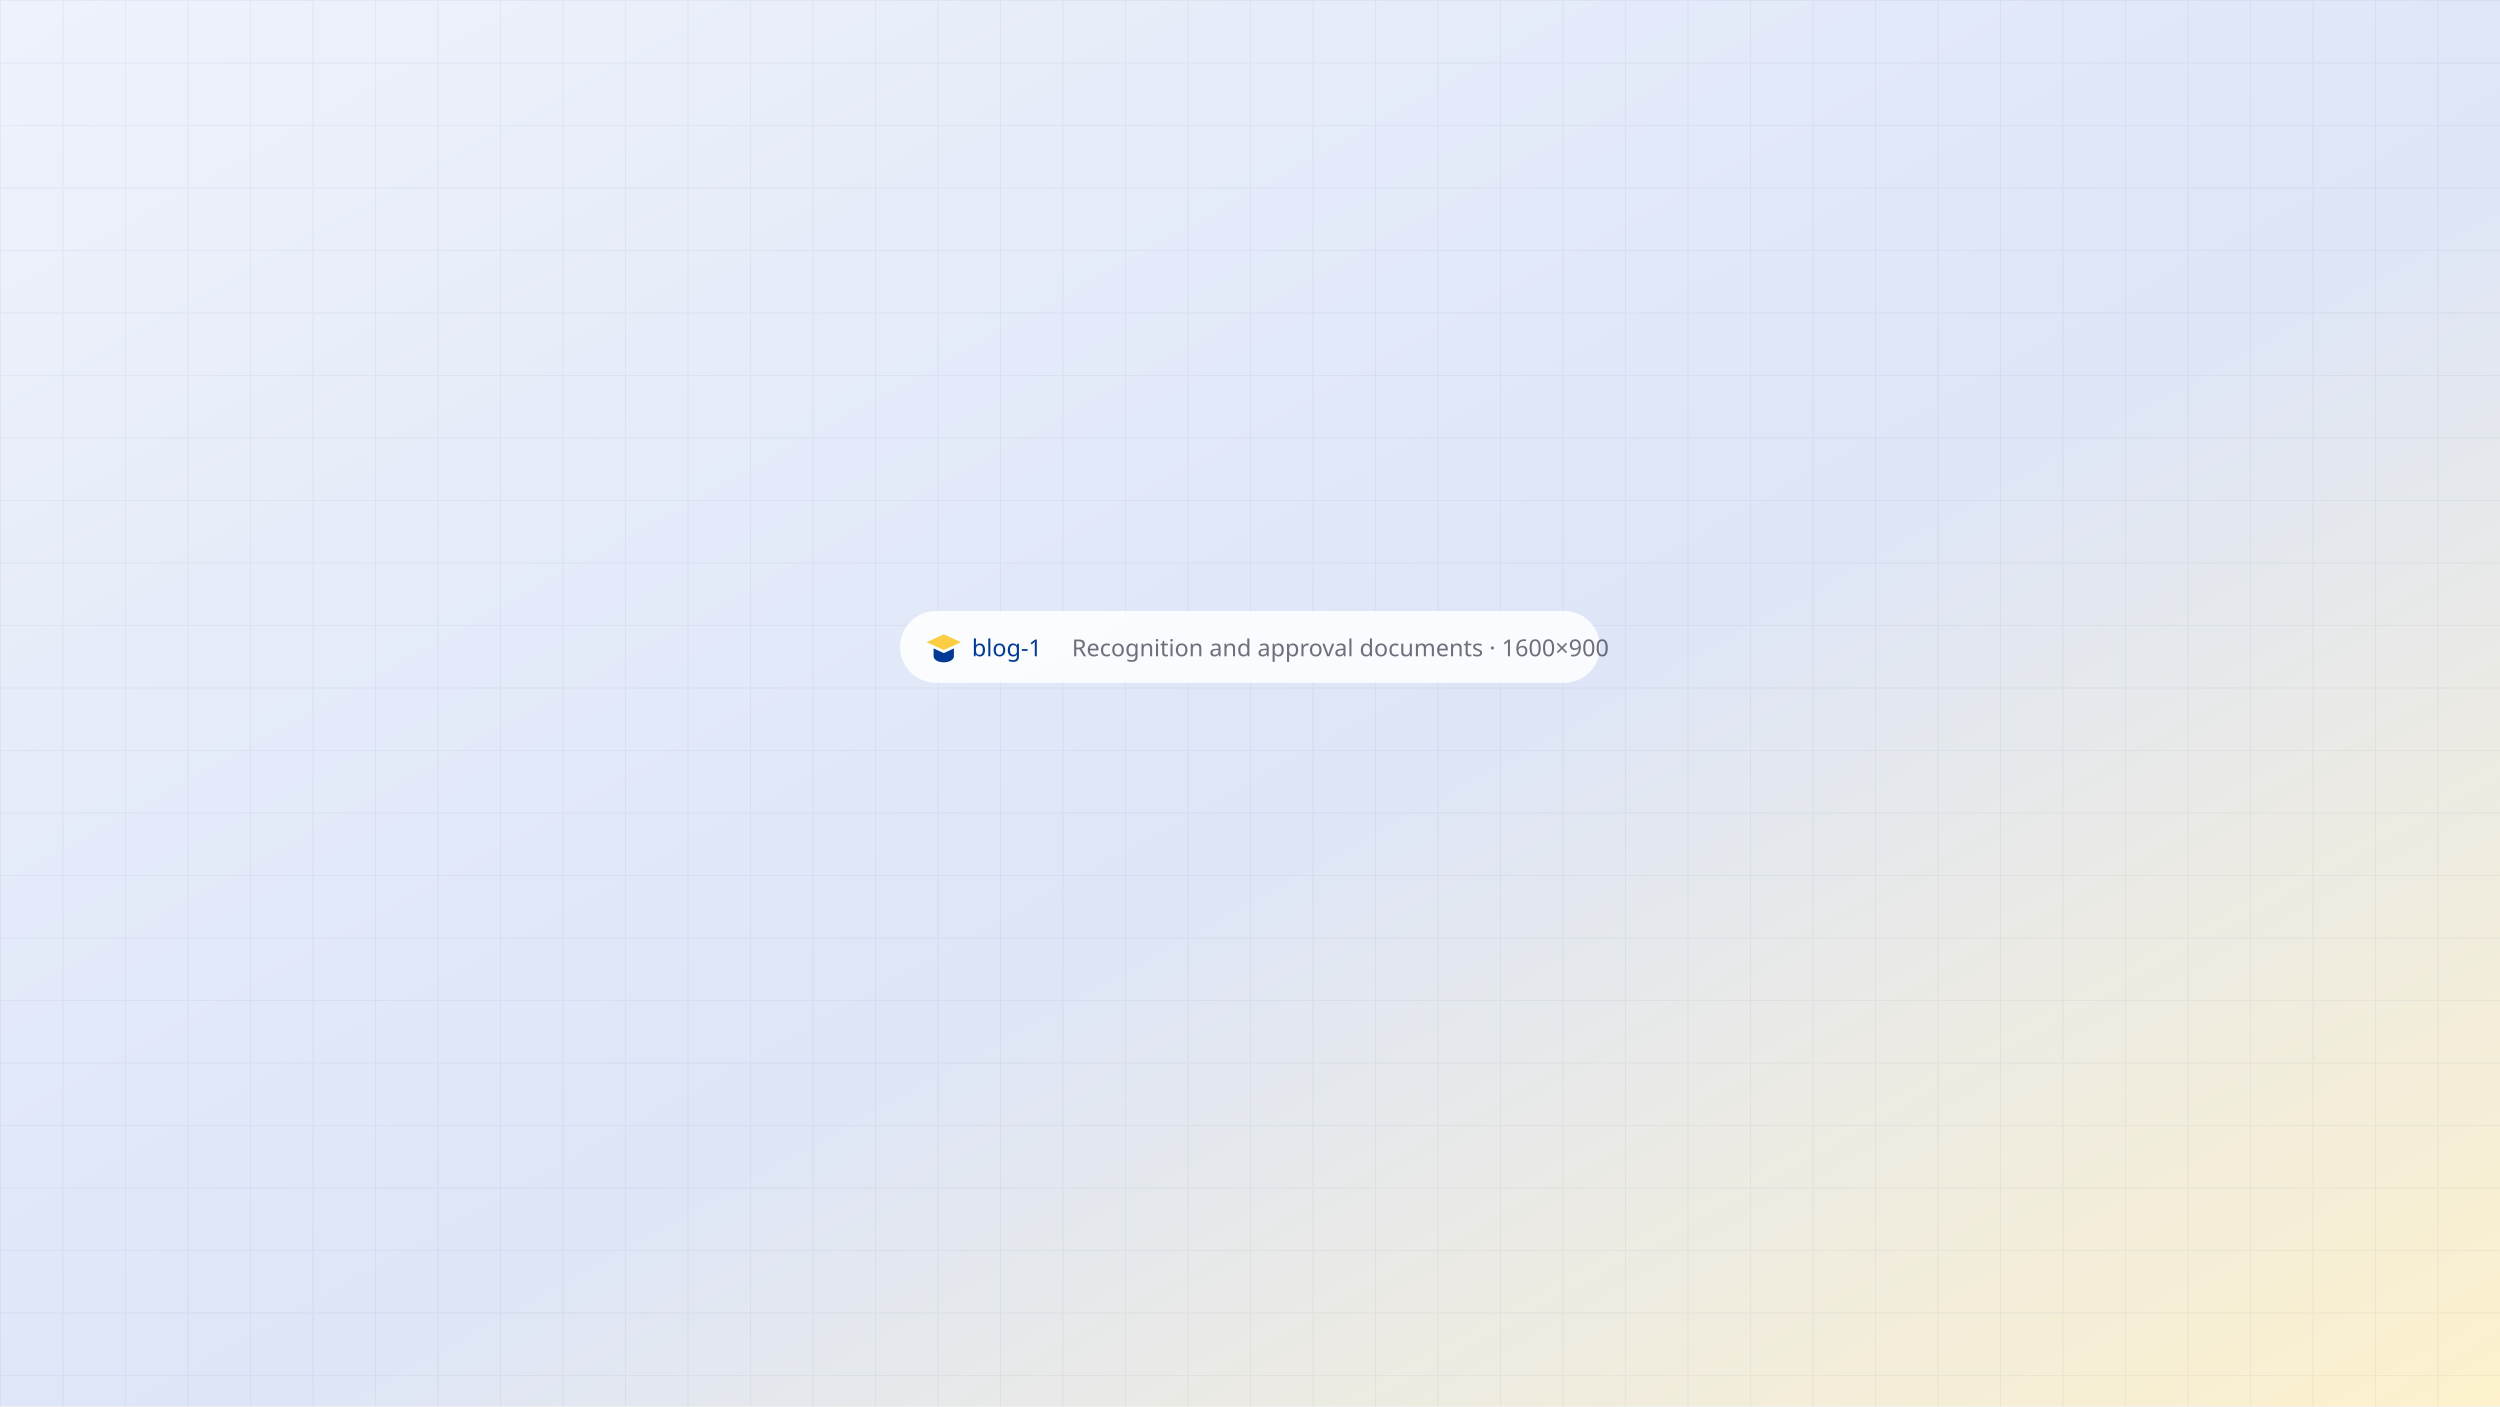
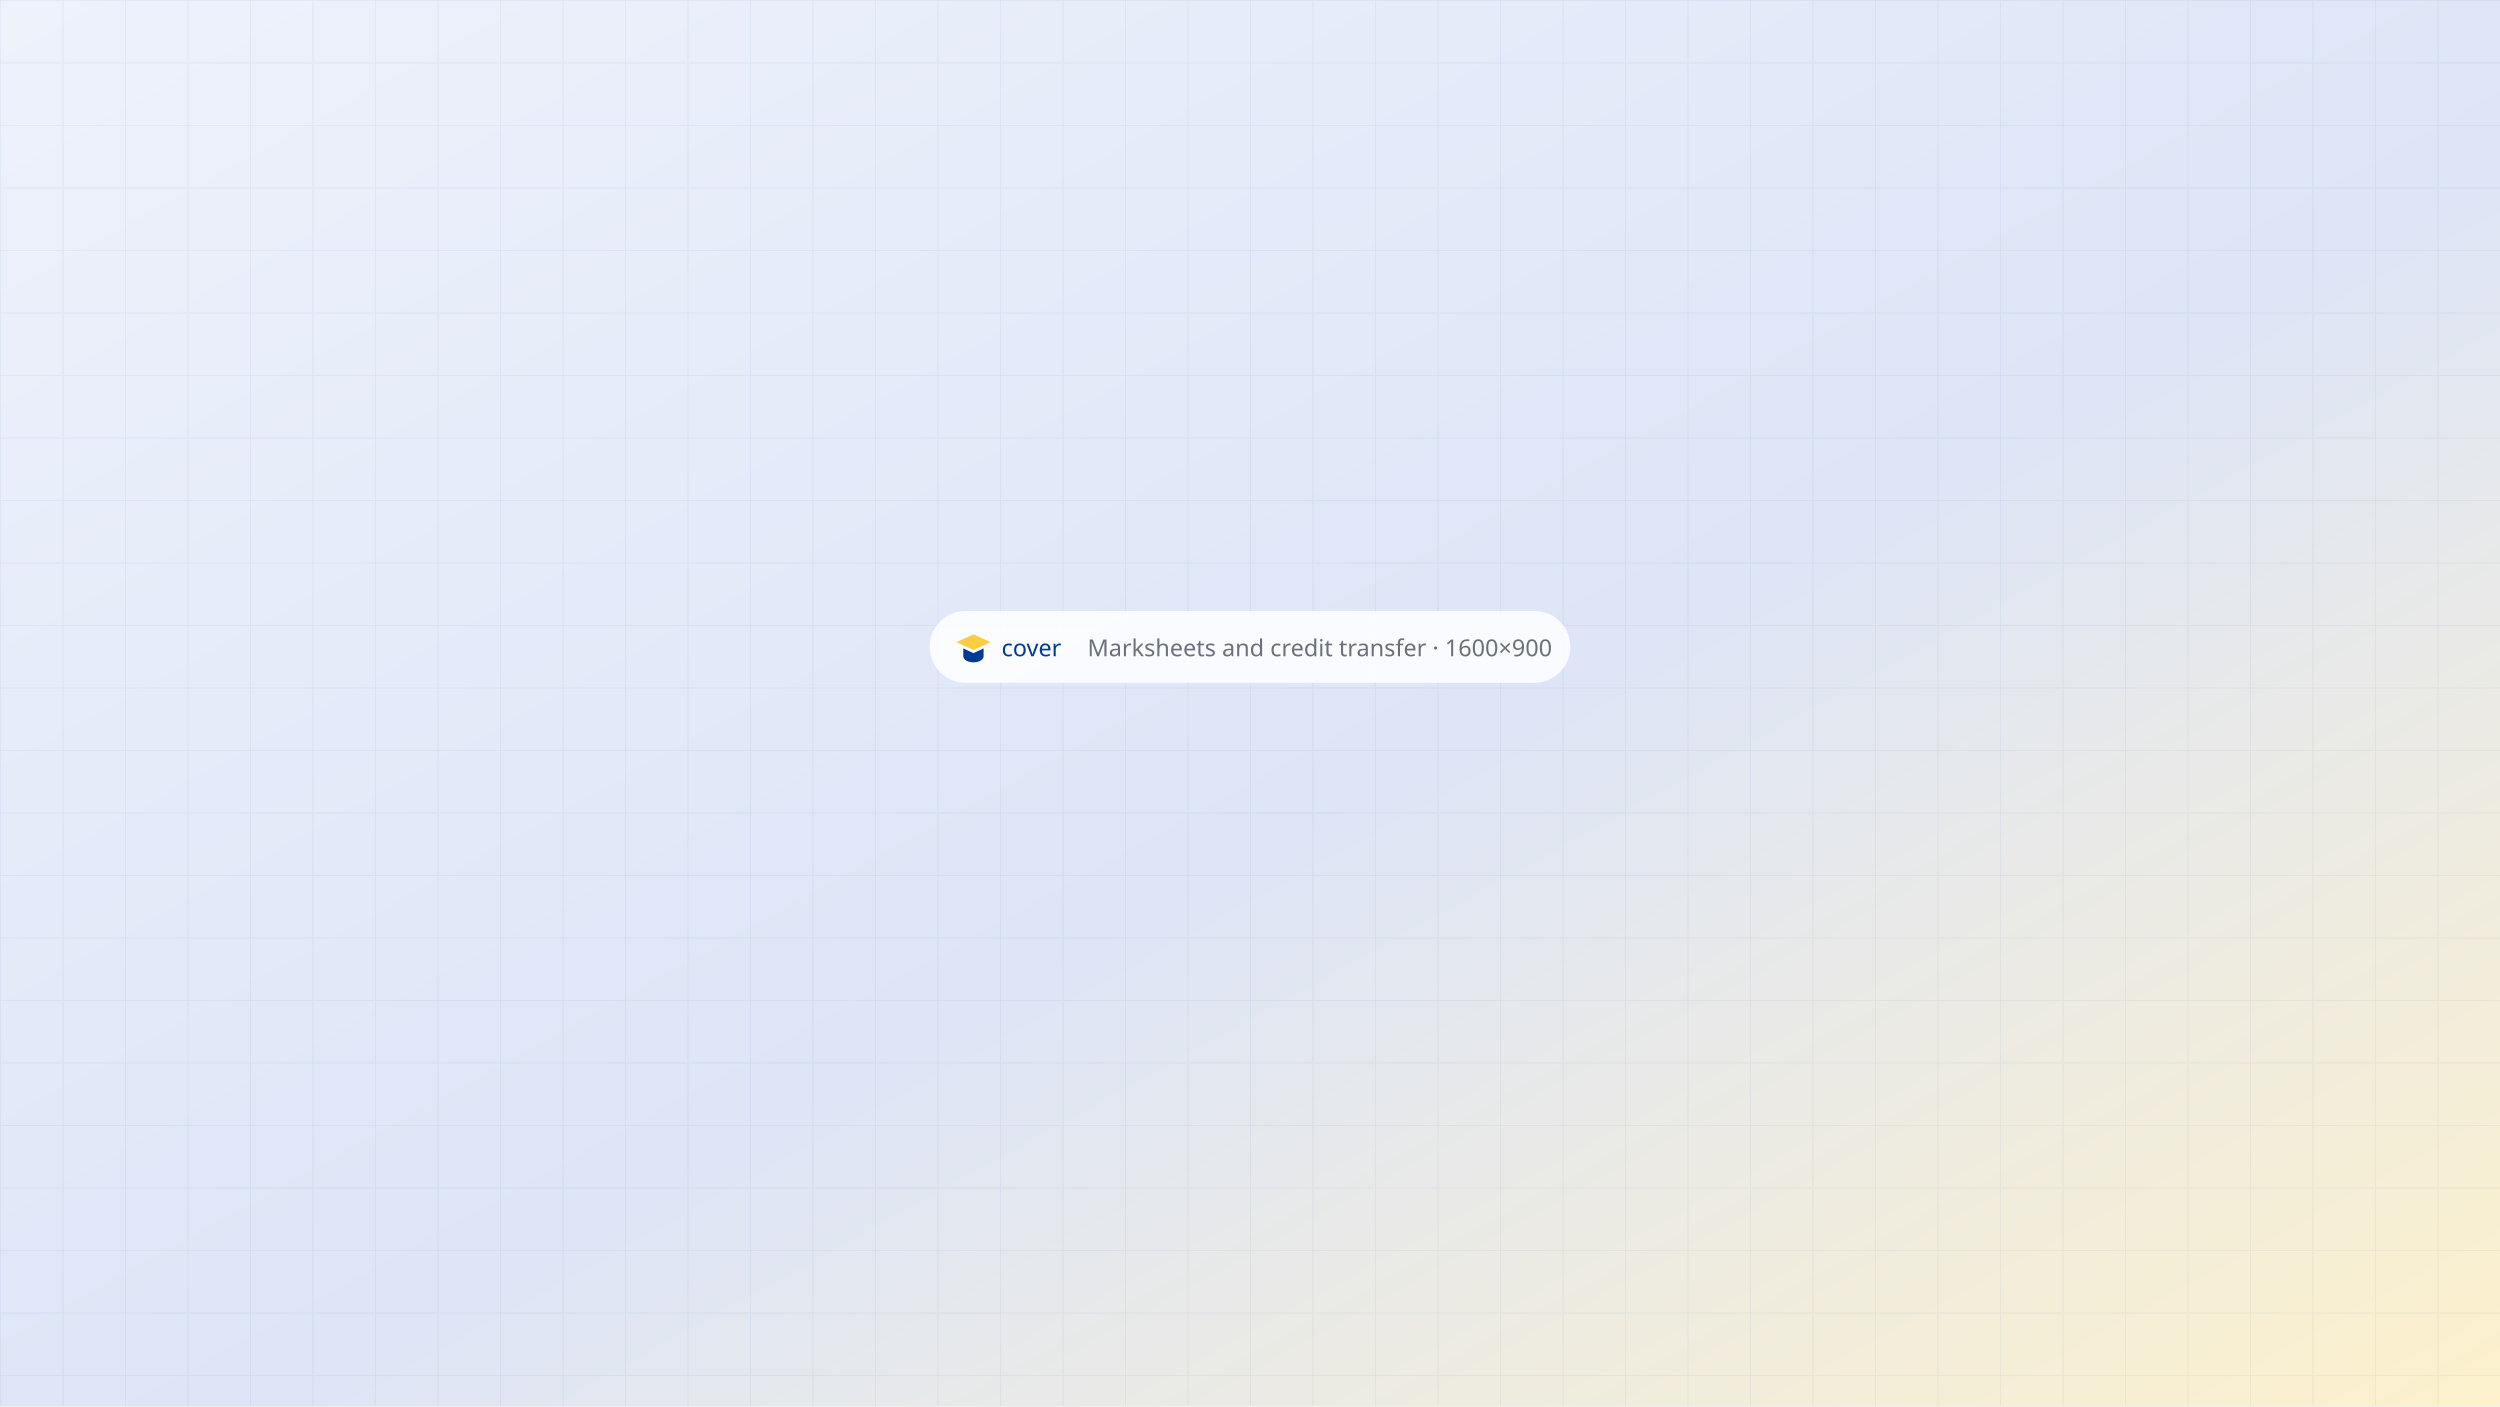
- <svg xmlns="http://www.w3.org/2000/svg" viewBox="0 0 1600 900" width="1600" height="900" role="img" aria-label="Recognition and approval documents">
+ <svg xmlns="http://www.w3.org/2000/svg" viewBox="0 0 1600 900" width="1600" height="900" role="img" aria-label="Marksheets and credit transfer">
  <defs>
    <linearGradient id="g" x1="0" y1="0" x2="1" y2="1">
      <stop offset="0%" stop-color="#eef2fb" />
      <stop offset="55%" stop-color="#dde5f7" />
      <stop offset="100%" stop-color="#fdf1cc" />
    </linearGradient>
    <pattern id="p" width="40" height="40" patternUnits="userSpaceOnUse">
      <path d="M40 0H0v40" fill="none" stroke="#013a94" stroke-opacity="0.06" />
    </pattern>
  </defs>
  <rect width="1600" height="900" fill="url(#g)" />
  <rect width="1600" height="900" fill="url(#p)" />
  <g transform="translate(800 414)">
-     <rect x="-224" y="-23" width="448" height="46" rx="23" fill="#ffffff" fill-opacity="0.85" />
-     <g transform="translate(-196 0)">
+     <rect x="-205" y="-23" width="410" height="46" rx="23" fill="#ffffff" fill-opacity="0.85" />
+     <g transform="translate(-177 0)">
      <path d="M0 -8l11 5-11 5-11-5 11-5z" fill="#fbcd41" />
      <path d="M-6.5 1v5c0 2.2 2.9 3.9 6.5 3.9S6.5 8.2 6.5 6V1L0 4-6.5 1z" fill="#013a94" />
    </g>
-     <text x="-178" y="6" font-family="'Work Sans',Segoe UI,system-ui,sans-serif" font-size="15" font-weight="500" fill="#013a94">blog-1</text>
-     <text x="-114" y="6" font-family="'Work Sans',Segoe UI,system-ui,sans-serif" font-size="15" fill="#0e1526" fill-opacity="0.6">Recognition and approval documents · 1600×900</text>
+     <text x="-159" y="6" font-family="'Work Sans',Segoe UI,system-ui,sans-serif" font-size="15" font-weight="500" fill="#013a94">cover</text>
+     <text x="-104" y="6" font-family="'Work Sans',Segoe UI,system-ui,sans-serif" font-size="15" fill="#0e1526" fill-opacity="0.6">Marksheets and credit transfer · 1600×900</text>
  </g>
</svg>
